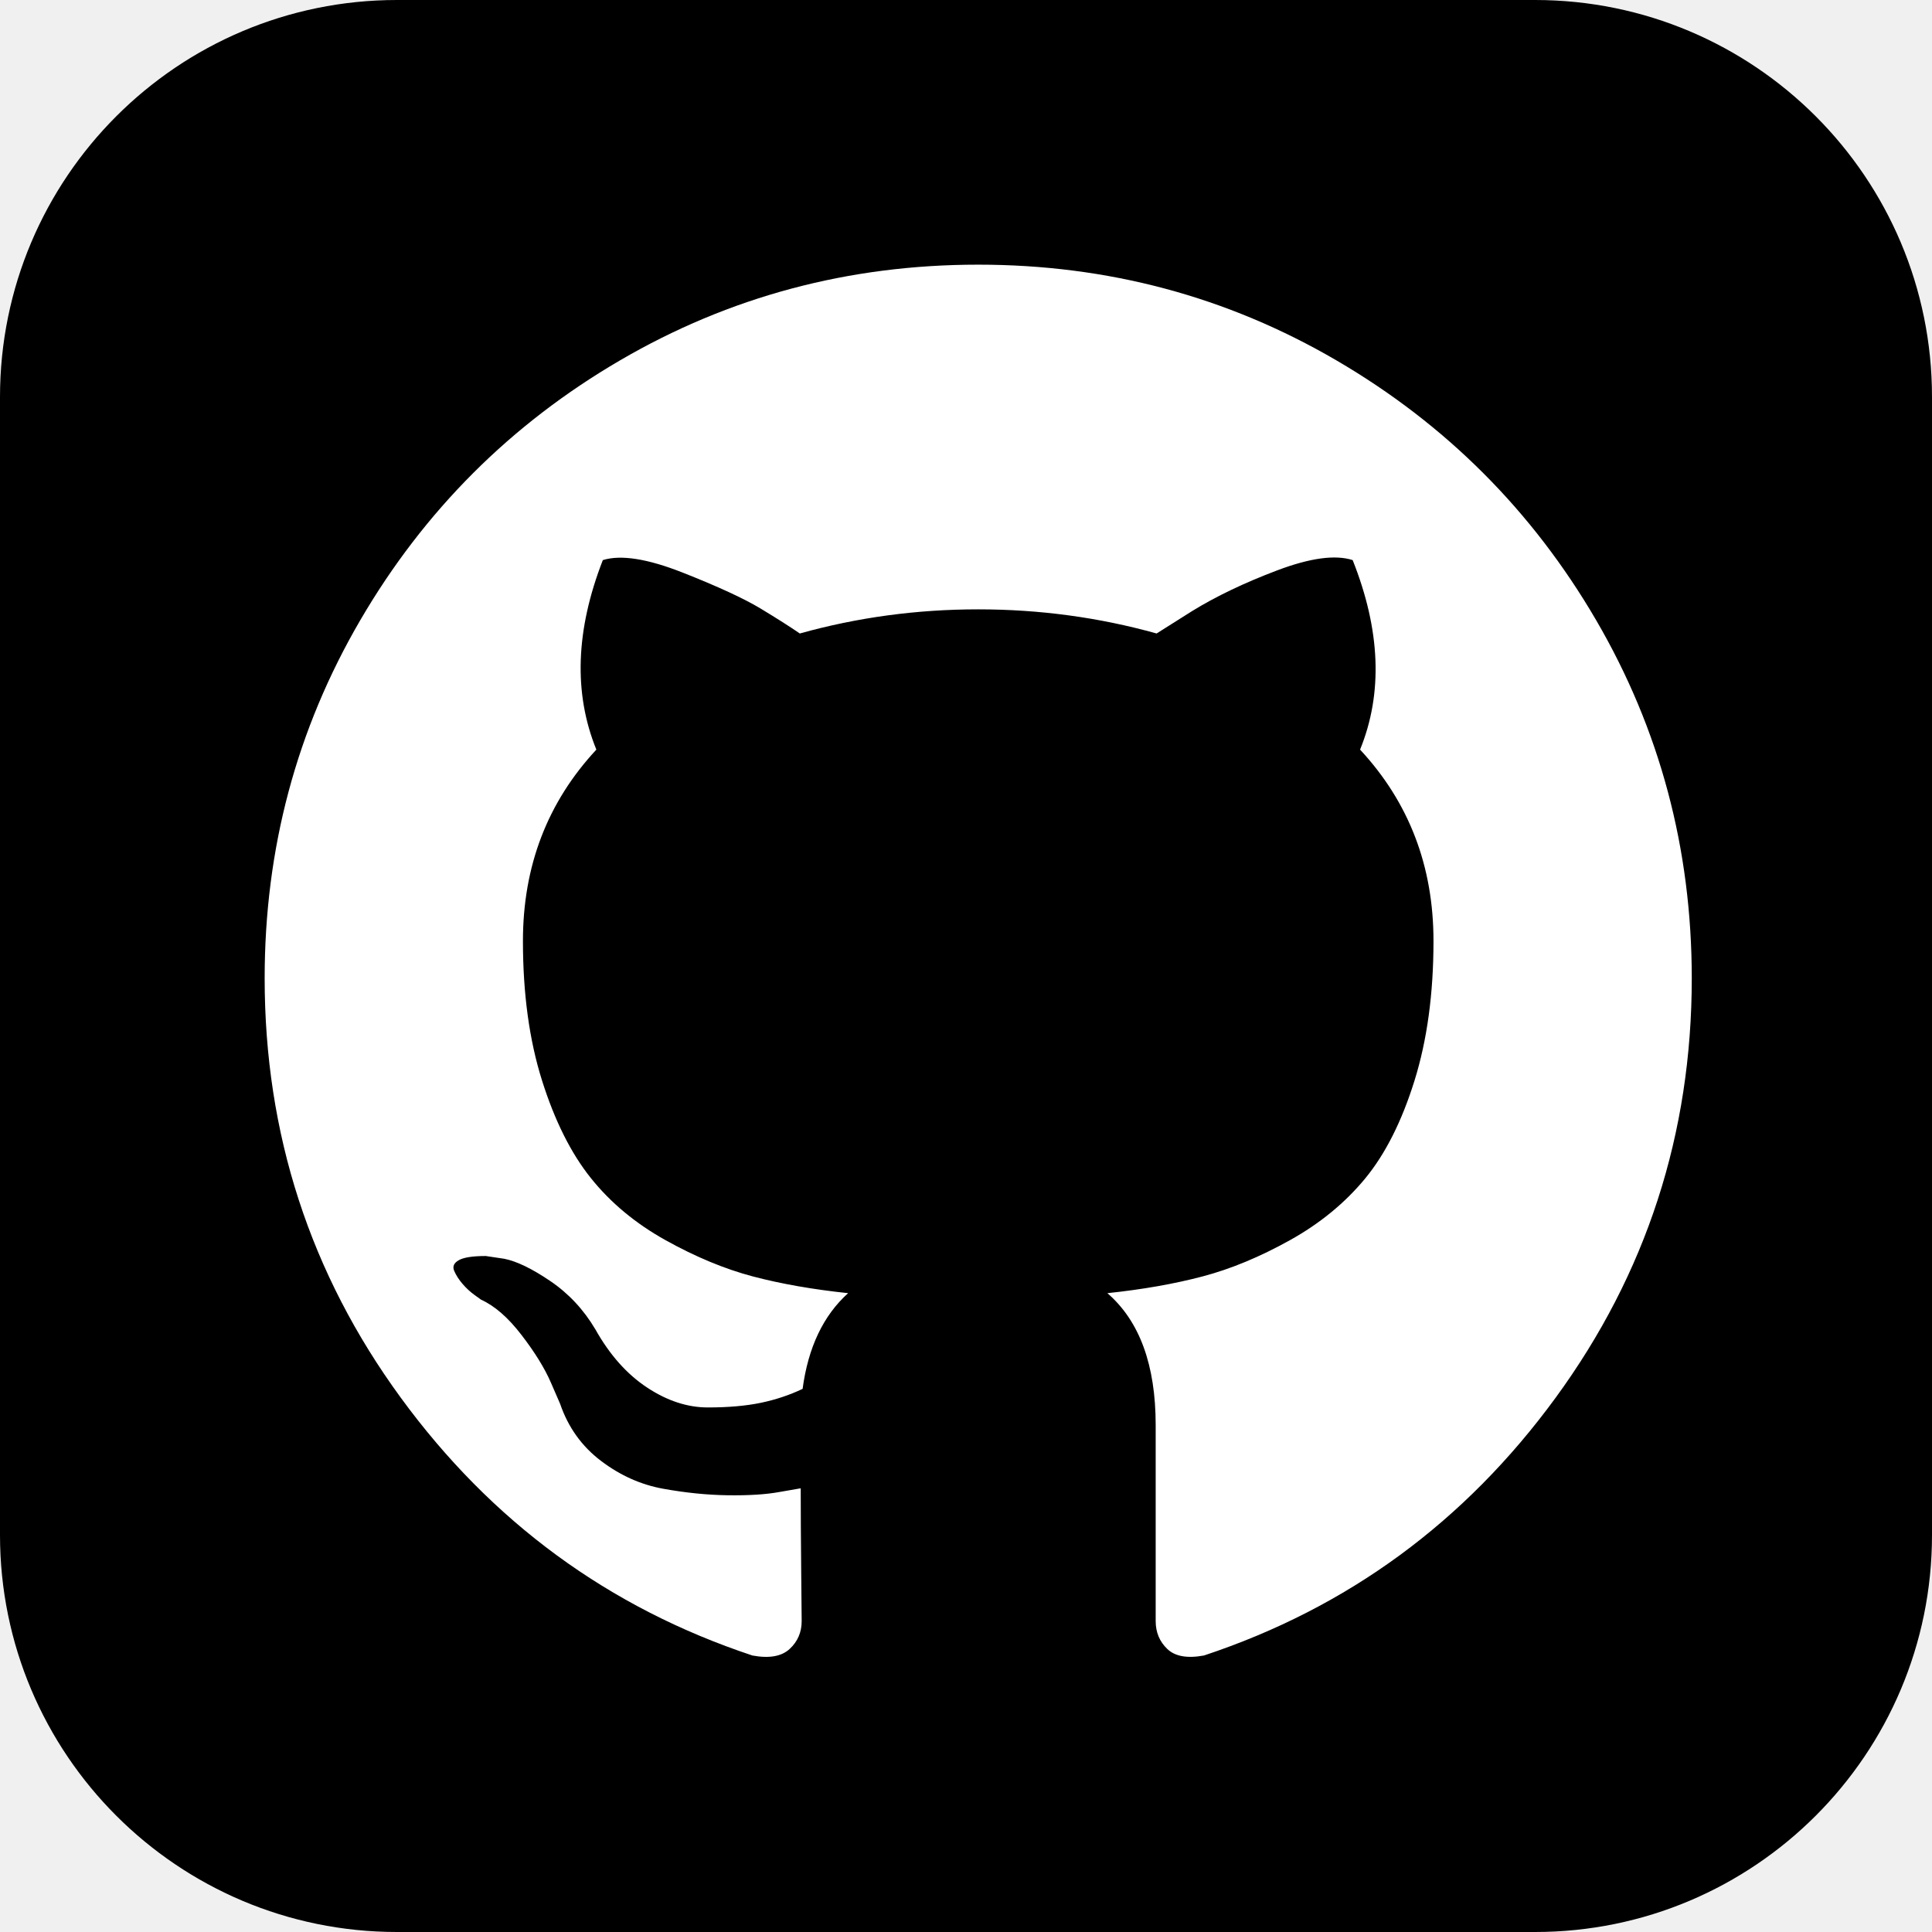
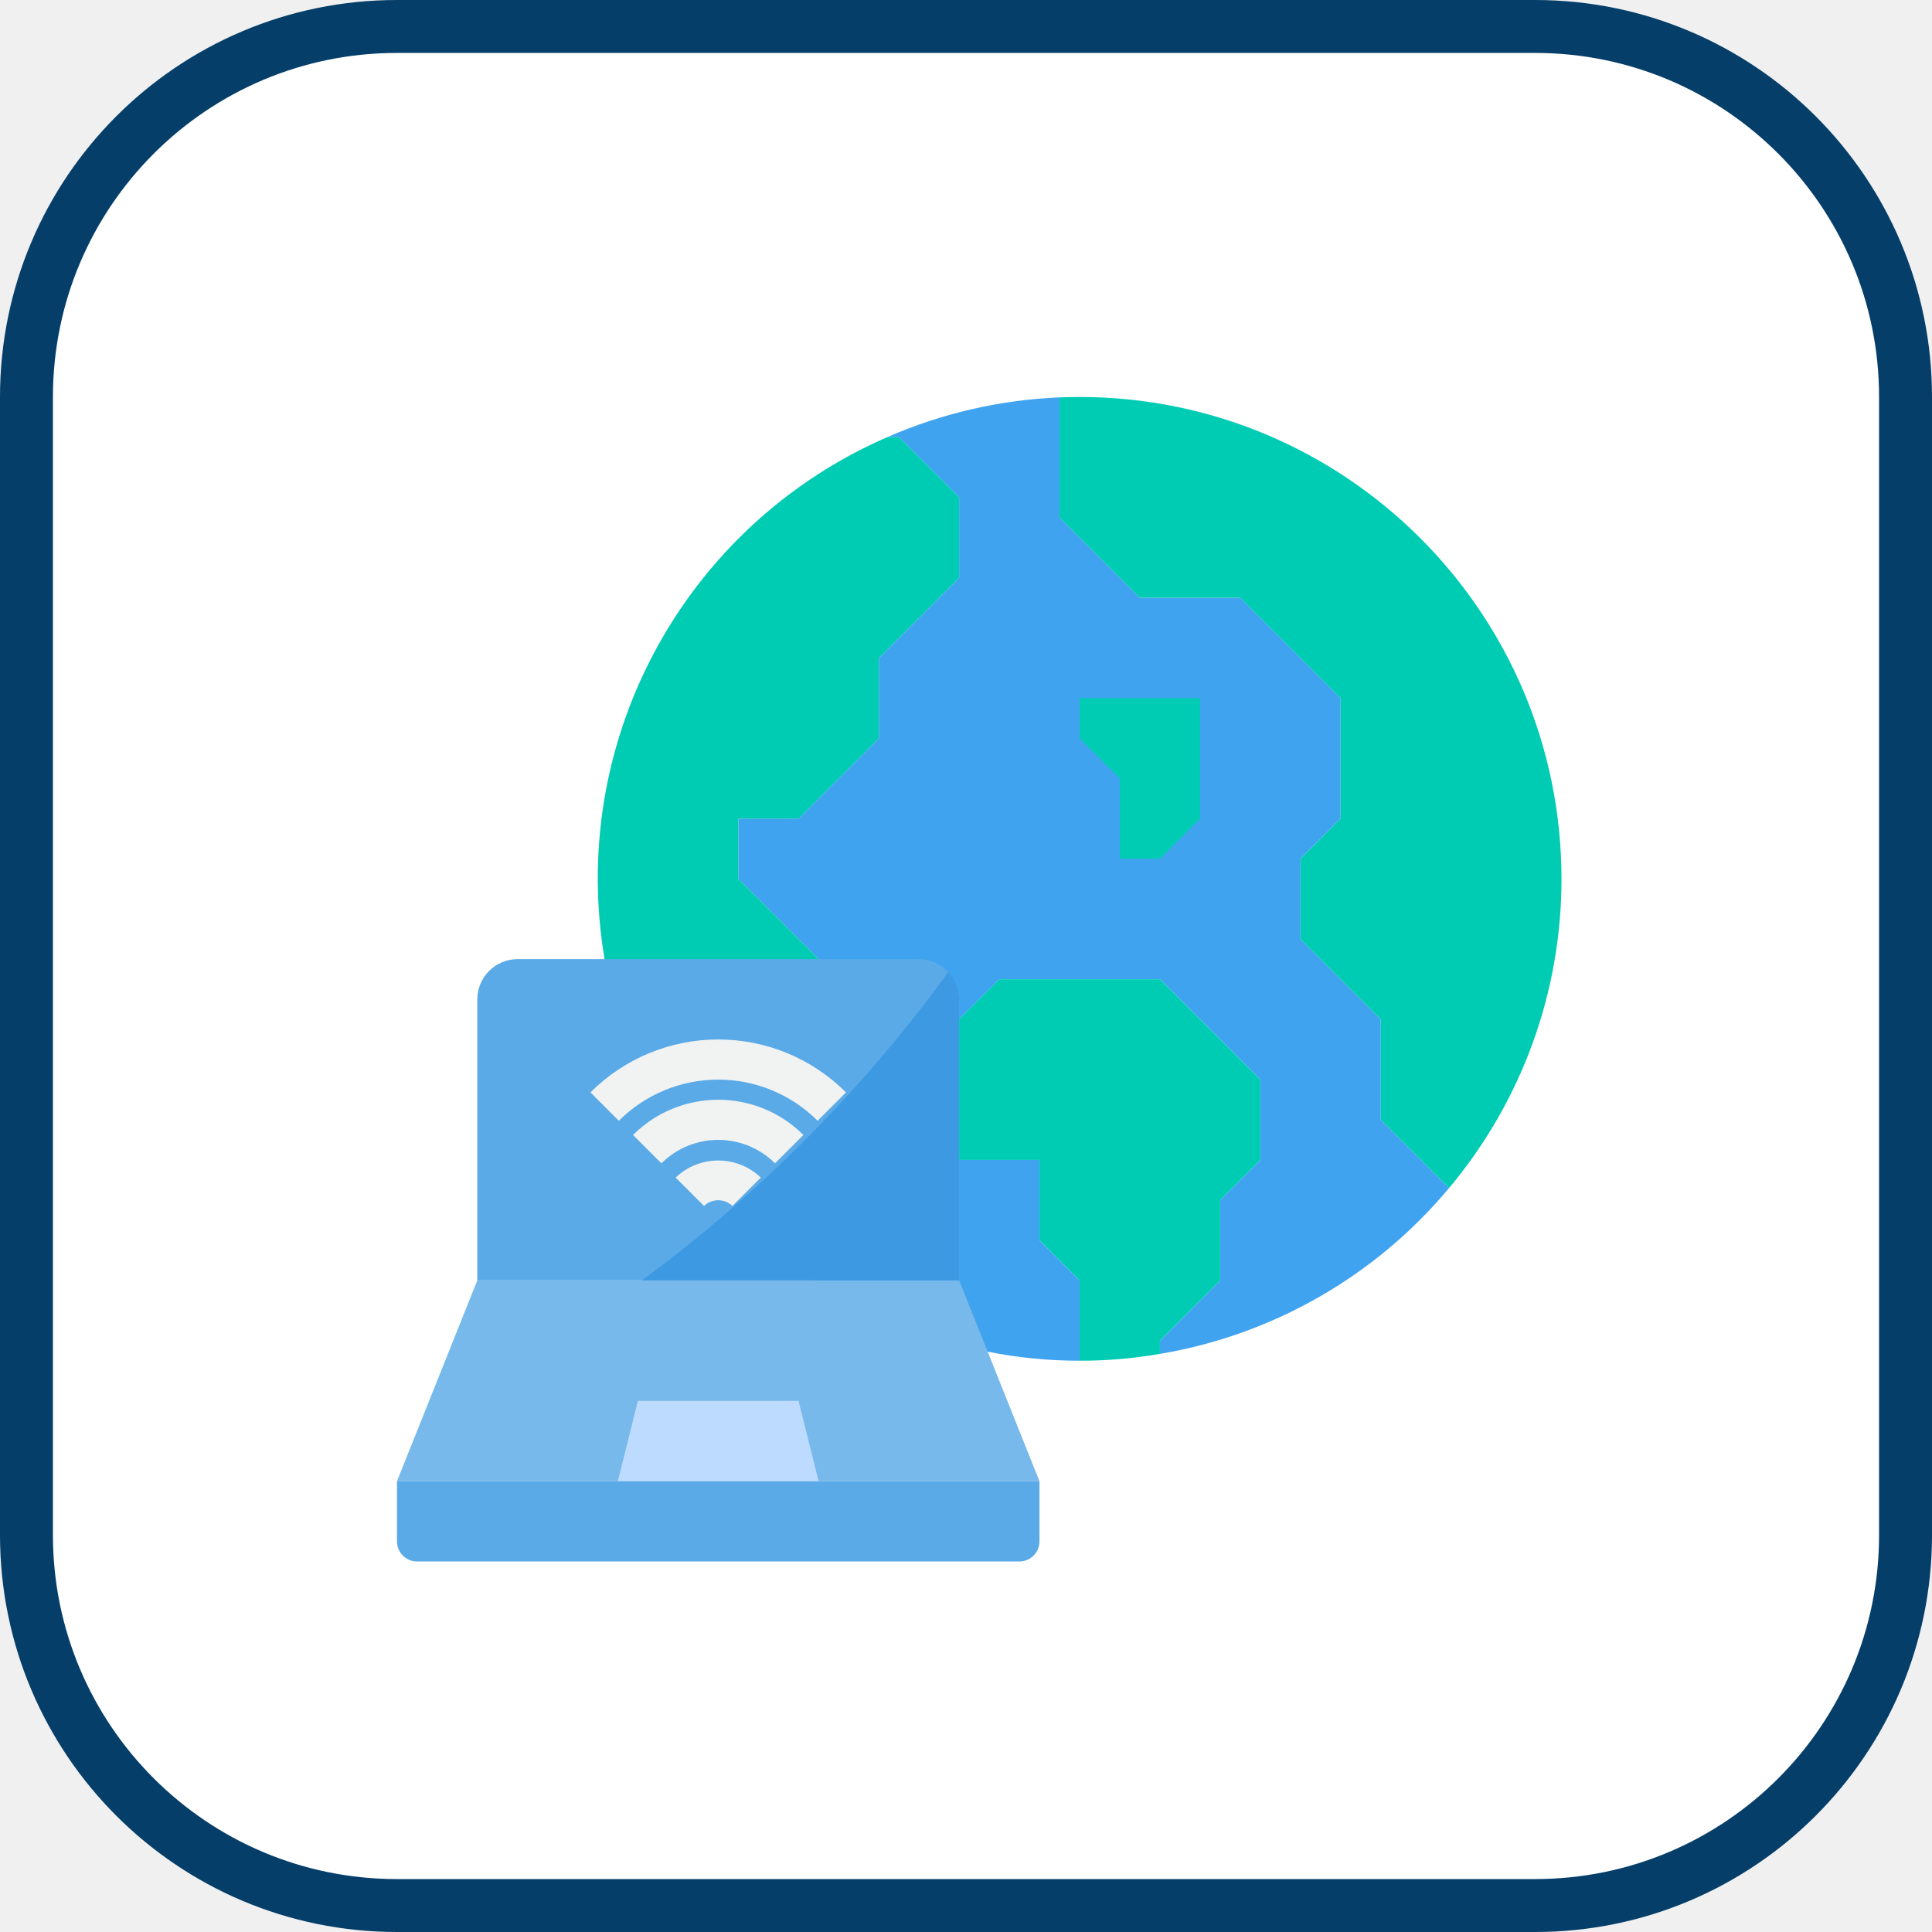
<svg xmlns="http://www.w3.org/2000/svg" width="73px" height="73px" viewBox="0 0 73 73" version="1.1">
  <defs />
-   <g id="team-collaboration/version-control/github" stroke="none" stroke-width="1" fill="none" fill-rule="evenodd">
-     <g id="container" transform="translate(2, 2)" fill-rule="nonzero">
-       <rect id="mask" stroke="#000000" stroke-width="2" fill="#000000" x="-1" y="-1" width="71" height="71" rx="14" />
-       <path d="M58.307,21.428 C55.896,17.297 52.625,14.027 48.495,11.616 C44.364,9.205 39.854,8 34.961,8 C30.07,8 25.559,9.205 21.428,11.616 C17.297,14.027 14.027,17.297 11.616,21.428 C9.205,25.559 8,30.07 8,34.961 C8,40.836 9.714,46.119 13.143,50.811 C16.572,55.504 21.001,58.751 26.43,60.553 C27.062,60.67 27.53,60.588 27.835,60.307 C28.139,60.027 28.291,59.675 28.291,59.255 C28.291,59.184 28.285,58.553 28.273,57.359 C28.261,56.165 28.255,55.124 28.255,54.235 L27.448,54.375 C26.933,54.469 26.284,54.509 25.499,54.498 C24.716,54.487 23.902,54.404 23.06,54.252 C22.217,54.1 21.433,53.749 20.708,53.199 C19.982,52.649 19.467,51.929 19.163,51.041 L18.812,50.233 C18.578,49.695 18.21,49.098 17.706,48.443 C17.203,47.787 16.694,47.343 16.179,47.109 L15.934,46.933 C15.77,46.816 15.618,46.675 15.477,46.511 C15.337,46.348 15.232,46.184 15.162,46.02 C15.091,45.856 15.149,45.721 15.337,45.615 C15.525,45.51 15.863,45.458 16.355,45.458 L17.057,45.563 C17.525,45.657 18.104,45.937 18.795,46.406 C19.485,46.874 20.053,47.482 20.497,48.231 C21.036,49.191 21.685,49.922 22.446,50.425 C23.206,50.928 23.973,51.18 24.745,51.18 C25.517,51.18 26.184,51.121 26.746,51.005 C27.307,50.888 27.834,50.712 28.326,50.478 C28.536,48.909 29.11,47.704 30.046,46.862 C28.712,46.721 27.512,46.51 26.447,46.23 C25.383,45.948 24.283,45.492 23.148,44.86 C22.012,44.228 21.07,43.444 20.321,42.508 C19.573,41.572 18.958,40.343 18.479,38.822 C17.999,37.3 17.759,35.545 17.759,33.556 C17.759,30.724 18.684,28.313 20.533,26.324 C19.667,24.194 19.748,21.807 20.778,19.163 C21.457,18.952 22.464,19.11 23.797,19.636 C25.131,20.163 26.108,20.614 26.729,20.988 C27.349,21.362 27.846,21.679 28.221,21.936 C30.398,21.328 32.644,21.024 34.961,21.024 C37.278,21.024 39.525,21.328 41.702,21.936 L43.036,21.094 C43.948,20.532 45.026,20.017 46.265,19.549 C47.506,19.081 48.454,18.952 49.11,19.163 C50.163,21.808 50.257,24.195 49.39,26.324 C51.239,28.314 52.164,30.725 52.164,33.556 C52.164,35.546 51.923,37.306 51.444,38.839 C50.965,40.373 50.345,41.601 49.585,42.526 C48.823,43.45 47.875,44.229 46.74,44.86 C45.605,45.492 44.505,45.948 43.44,46.229 C42.375,46.51 41.176,46.722 39.842,46.862 C41.059,47.915 41.667,49.577 41.667,51.847 L41.667,59.254 C41.667,59.674 41.813,60.026 42.106,60.306 C42.399,60.587 42.861,60.669 43.493,60.552 C48.923,58.75 53.352,55.503 56.781,50.81 C60.209,46.118 61.923,40.835 61.923,34.96 C61.922,30.07 60.716,25.559 58.307,21.428 Z" id="Shape" fill="#FFFFFF" />
+   <g id="the-modern-web/http-2" stroke="none" stroke-width="1" fill="none" fill-rule="evenodd">
+     <g id="container" transform="translate(2, 2)" fill="#FFFFFF" fill-rule="nonzero" stroke="#053E69" stroke-width="2">
+       <rect id="mask" x="-1" y="-1" width="71" height="71" rx="14" />
+     </g>
+     <g id="www-(1)" transform="translate(15, 15)" fill-rule="nonzero">
+       <path d="M37.172,27.31 L37.172,23.517 L34.138,20.483 L34.138,17.448 L35.655,15.931 L35.655,11.379 L31.862,7.586 L28.069,7.586 L25.034,4.552 L25.034,0.015 C22.79,0.108 20.583,0.617 18.526,1.517 L18.966,1.517 L21.241,3.793 L21.241,6.828 L18.207,9.862 L18.207,12.897 L15.172,15.931 L12.897,15.931 L12.897,18.207 L15.931,21.241 L16.69,22 L16.69,24.276 L15.134,25.831 L14.414,26.552 L14.414,28.828 L13.208,30.034 L12.548,30.694 C15.164,33.462 18.58,35.343 22.319,36.072 C23.462,36.302 24.626,36.416 25.793,36.414 L25.793,33.379 L24.276,31.862 L24.276,28.828 L21.241,28.828 L19.724,27.31 L19.724,25.034 L21.241,23.517 L22.759,22 L28.828,22 L32.621,25.793 L32.621,28.828 L31.103,30.345 L31.103,33.379 L28.828,35.655 L28.828,36.156 C33.1,35.438 36.975,33.216 39.752,29.89 L37.172,27.31 Z" id="Shape" fill="#3FA3F0" />
+       <polygon id="Shape" fill="#78B9EB" points="22.319 36.072 21.241 33.379 15.741 33.379 3.034 33.379 0 40.966 8.345 40.966 15.931 40.966 24.276 40.966" />
+       <path d="M28.828,22 L22.759,22 L22,22.759 L21.241,23.517 L19.724,25.034 L19.724,27.31 L21.241,28.828 L24.276,28.828 L24.276,31.862 L25.793,33.379 L25.793,36.414 C26.81,36.417 27.826,36.33 28.828,36.156 L28.828,35.655 L31.103,33.379 L31.103,30.345 L32.621,28.828 L32.621,25.793 L28.828,22 Z" id="Shape" fill="#00CCB3" />
+       <path d="M18.966,1.517 L18.526,1.517 C11.882,4.406 7.585,10.962 7.586,18.207 C7.589,20.817 8.153,23.397 9.24,25.77 C9.55,26.464 9.907,27.136 10.31,27.781 C10.715,28.443 11.167,29.077 11.66,29.677 C11.941,30.026 12.237,30.368 12.548,30.694 L13.208,30.034 L14.414,28.828 L14.414,26.552 L15.134,25.831 L16.69,24.276 L16.69,22 L15.931,21.241 L12.897,18.207 L12.897,15.931 L15.172,15.931 L18.207,12.897 L18.207,9.862 L21.241,6.828 L21.241,3.793 L18.966,1.517 Z" id="Shape" fill="#00CCB3" />
+       <path d="M24.276,40.966 L24.276,43.241 C24.276,43.66 23.936,44 23.517,44 L0.759,44 C0.34,44 0,43.66 0,43.241 L0,40.966 L24.276,40.966 Z" id="Shape" fill="#5AAAE7" />
+       <polygon id="Shape" fill="#BDDBFF" points="15.172 37.931 15.931 40.966 8.345 40.966 9.103 37.931" />
+       <path d="M21.241,22.759 L21.241,33.379 L3.034,33.379 L3.034,22.759 C3.037,21.922 3.715,21.244 4.552,21.241 L19.724,21.241 C20.144,21.244 20.545,21.42 20.832,21.727 C21.098,22.004 21.245,22.374 21.241,22.759 Z" id="Shape" fill="#5AAAE7" />
+       <polygon id="Shape" fill="#00CCB3" points="30.345 13.655 30.345 15.931 28.828 17.448 27.31 17.448 27.31 14.414 25.793 12.897 25.793 11.379 30.345 11.379" />
+       <path d="M44,18.207 C44.004,22.48 42.499,26.617 39.752,29.89 L37.172,27.31 L37.172,23.517 L34.138,20.483 L34.138,17.448 L35.655,15.931 L35.655,11.379 L31.862,7.586 L28.069,7.586 L25.034,4.552 L25.034,0.015 C25.285,0.008 25.535,0 25.793,0 C35.847,0.003 43.997,8.153 44,18.207 Z" id="Shape" fill="#00CCB3" />
+       <path d="M21.241,22.759 L21.241,33.379 L9.255,33.379 C13.69,30.114 17.595,26.183 20.832,21.727 C21.098,22.004 21.245,22.374 21.241,22.759 Z" id="Shape" fill="#3D9AE2" />
+       <g id="Group" transform="translate(6.827586, 24.27586)" fill="#F1F2F2">
+         <path d="M5.847,6.291 C5.547,6.004 5.074,6.004 4.774,6.291 L3.701,5.219 C4.601,4.358 6.019,4.358 6.92,5.219 L5.847,6.291 Z" id="Shape" />
+         <path d="M7.456,4.681 C6.27,3.499 4.351,3.499 3.164,4.681 L2.092,3.609 C3.87,1.834 6.75,1.834 8.529,3.609 L7.456,4.681 Z" id="Shape" />
+         <path d="M9.066,3.072 C8.07,2.076 6.719,1.517 5.31,1.517 C3.902,1.517 2.551,2.076 1.555,3.072 L0.482,2 C1.763,0.719 3.5,-5.91260475e-05 5.31,-5.91260475e-05 C7.121,-5.91260475e-05 8.858,0.719 10.138,2 L9.066,3.072 Z" id="Shape" />
+       </g>
    </g>
  </g>
</svg>
